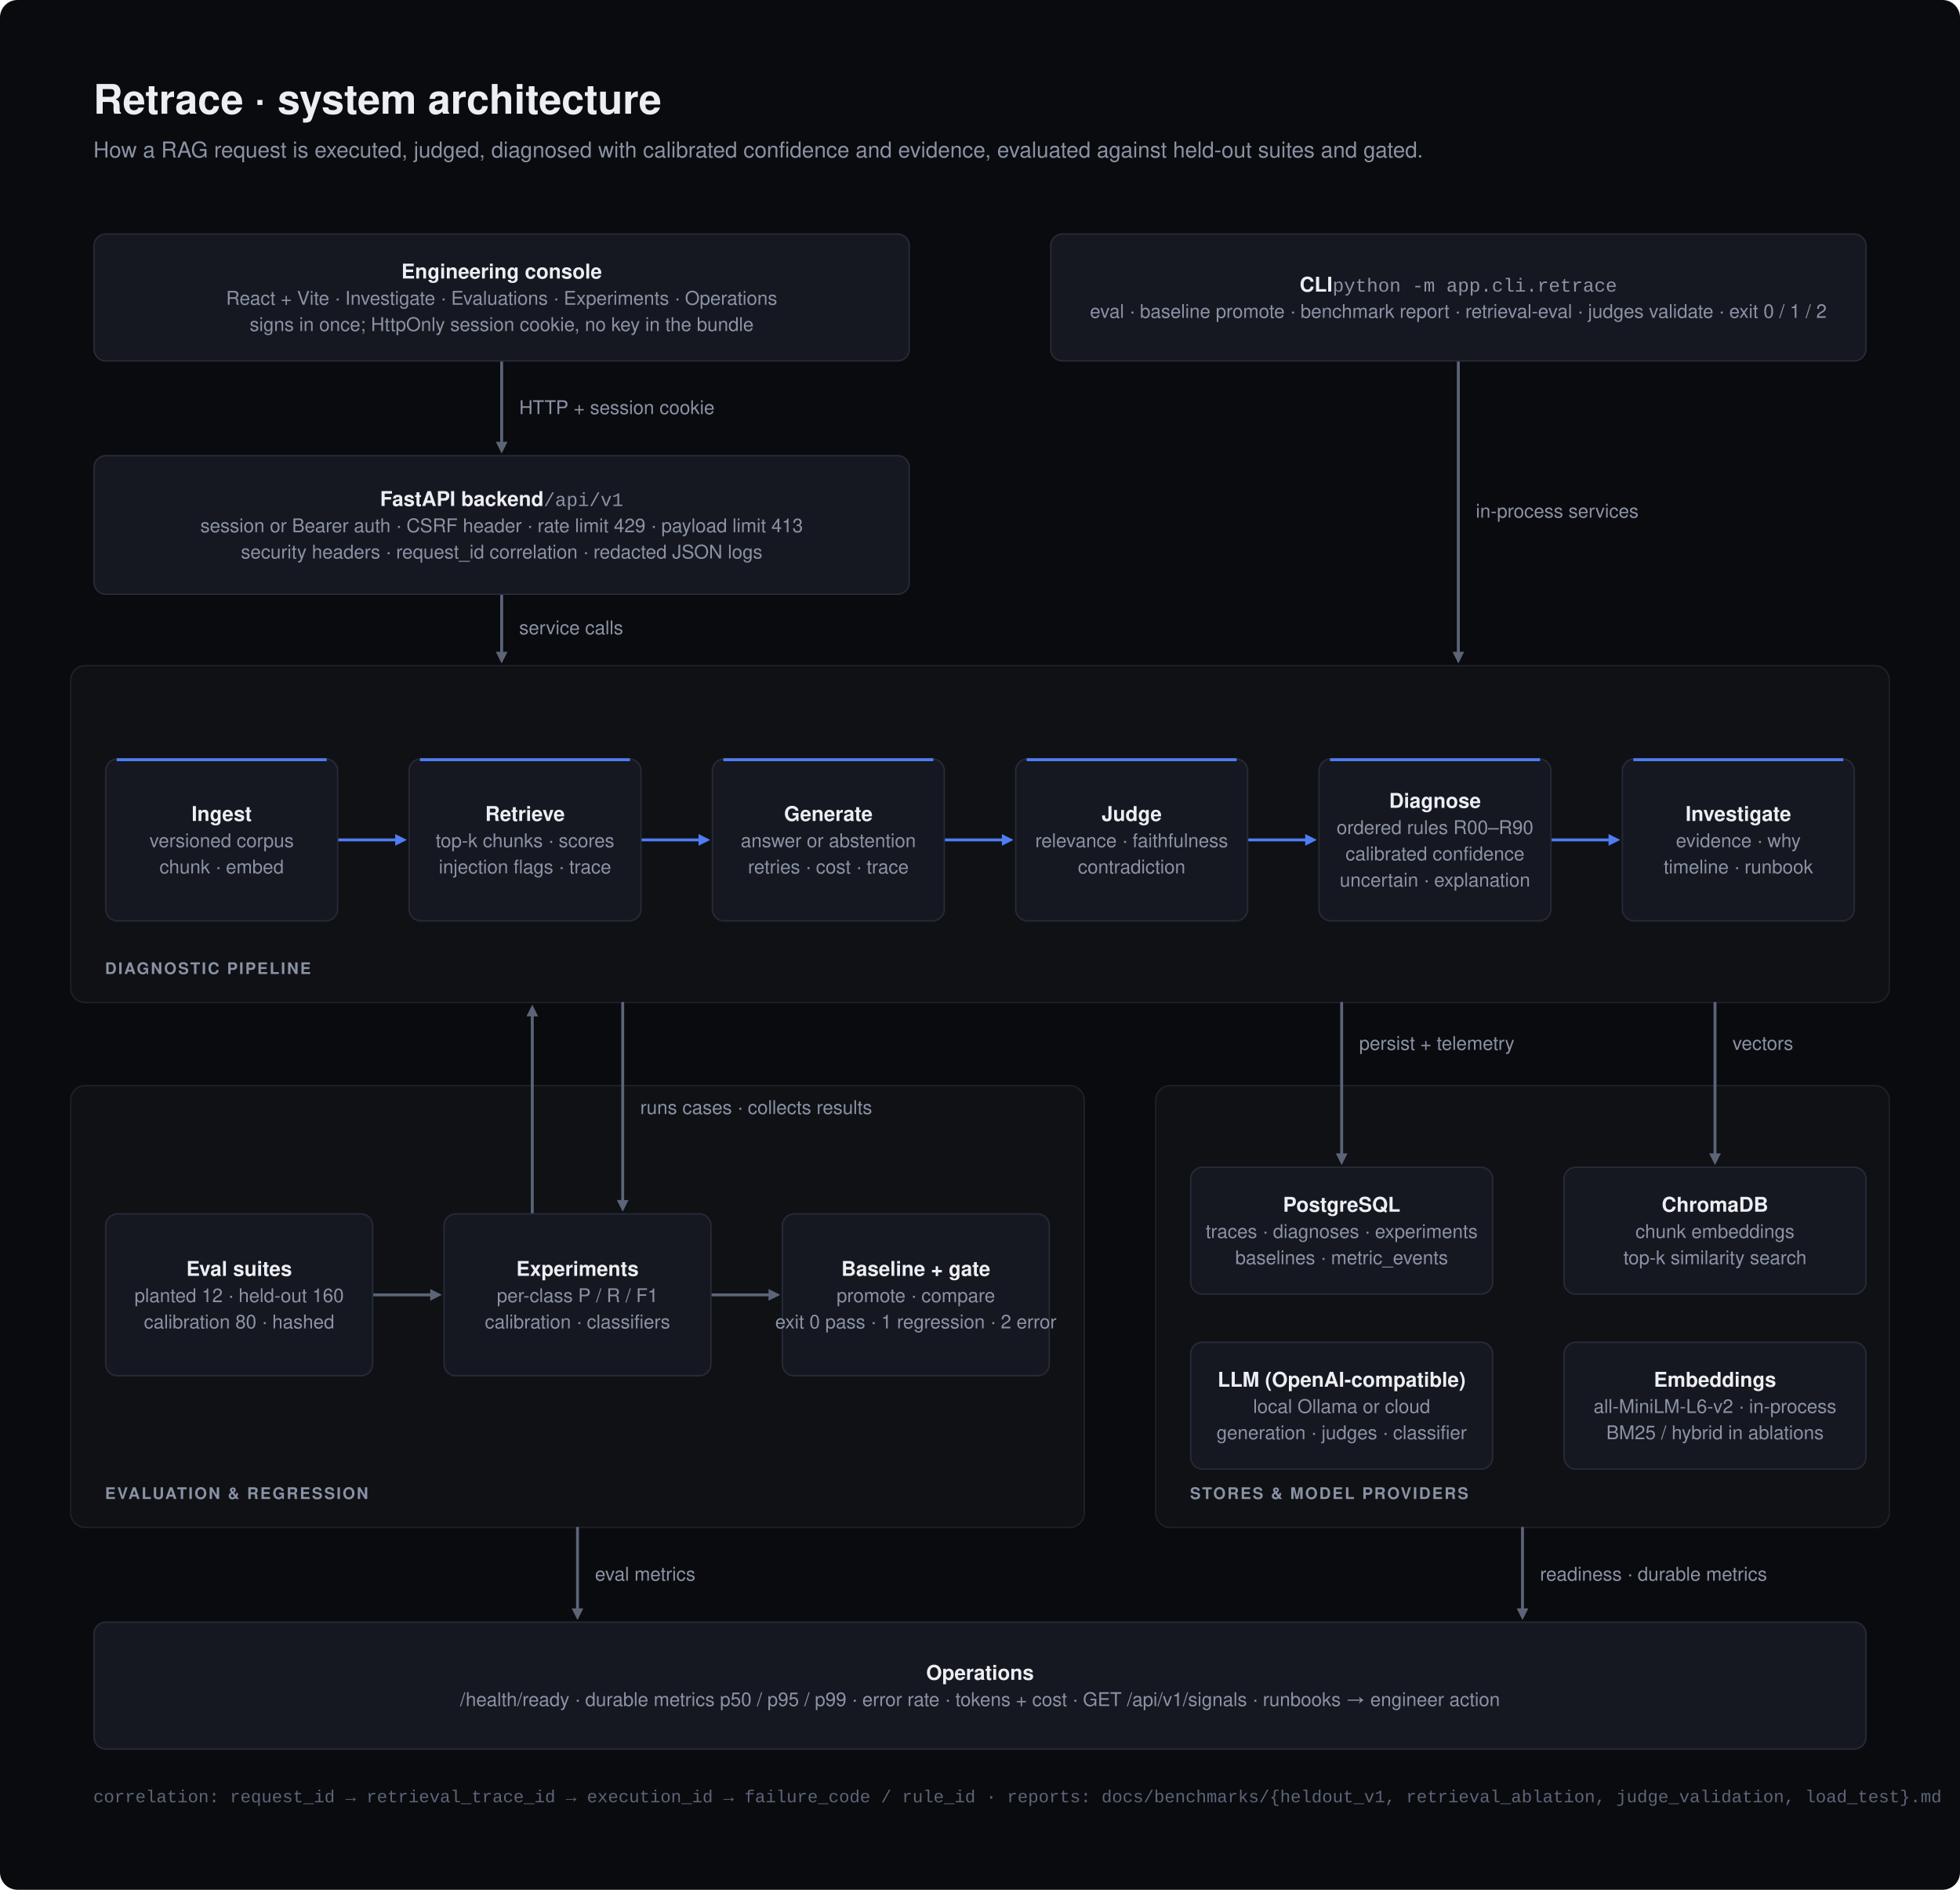
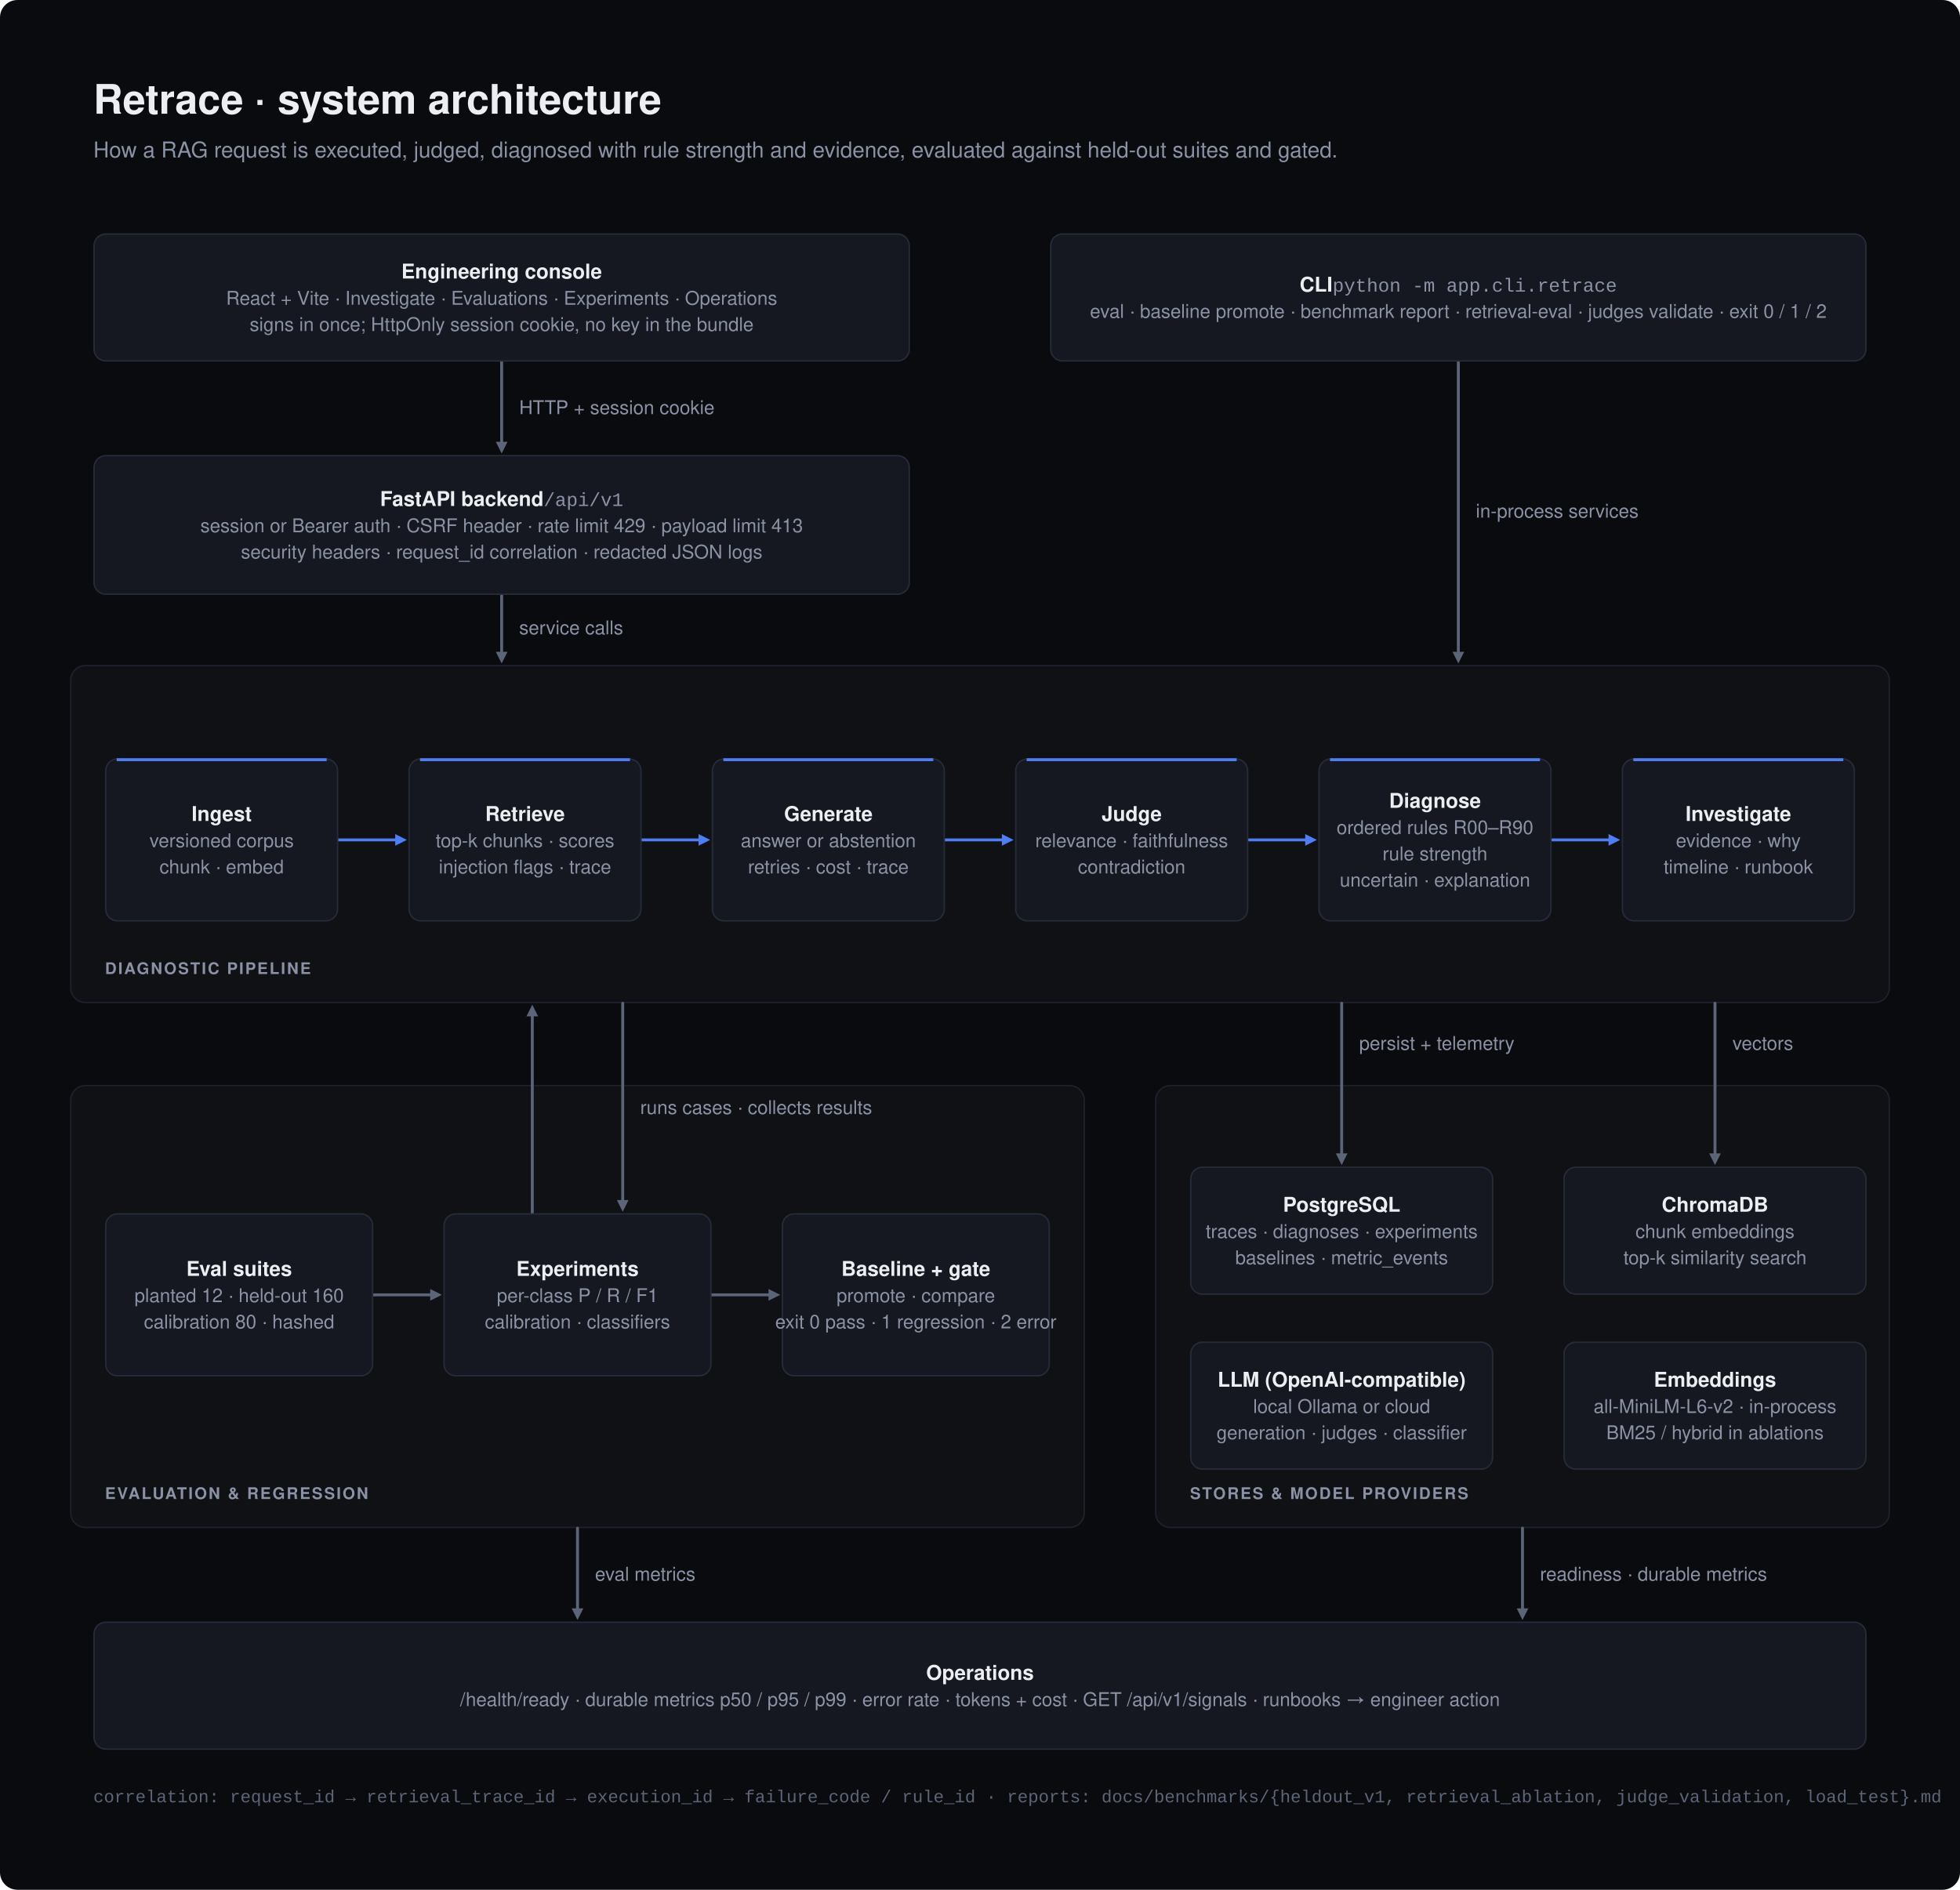
<svg xmlns="http://www.w3.org/2000/svg" width="1344" height="1296" viewBox="0 0 1344 1296" role="img" aria-labelledby="t d">
  <defs>
    <marker id="ag" orient="auto" markerWidth="5" markerHeight="5" refX="2" refY="2" overflow="visible">
      <path d="M0 0 L4 2 L0 4 Z" fill="#5c6478" />
    </marker>
    <marker id="aa" orient="auto" markerWidth="5" markerHeight="5" refX="2" refY="2" overflow="visible">
      <path d="M0 0 L4 2 L0 4 Z" fill="#4f7df3" />
    </marker>
  </defs>
  <rect width="1344" height="1296" rx="12" fill="#0a0b0e" />
  <rect x="48.5" y="456.5" width="1247" height="231" rx="10" fill="#0f1115" stroke="#1c212c" />
  <rect x="48.5" y="744.5" width="695" height="303" rx="10" fill="#0f1115" stroke="#1c212c" />
  <rect x="792.5" y="744.5" width="503" height="303" rx="10" fill="#0f1115" stroke="#1c212c" />
  <path d="M 344 248 L 344 307" fill="none" stroke="#5c6478" stroke-width="2" stroke-linecap="round" marker-end="url(#ag)" />
  <path d="M 344 408 L 344 451" fill="none" stroke="#5c6478" stroke-width="2" stroke-linecap="round" marker-end="url(#ag)" />
  <path d="M 1000 248 L 1000 451" fill="none" stroke="#5c6478" stroke-width="2" stroke-linecap="round" marker-end="url(#ag)" />
  <path d="M 232 576 L 275 576" fill="none" stroke="#4f7df3" stroke-width="2" stroke-linecap="round" marker-end="url(#aa)" />
  <path d="M 440 576 L 483 576" fill="none" stroke="#4f7df3" stroke-width="2" stroke-linecap="round" marker-end="url(#aa)" />
  <path d="M 648 576 L 691 576" fill="none" stroke="#4f7df3" stroke-width="2" stroke-linecap="round" marker-end="url(#aa)" />
  <path d="M 856 576 L 899 576" fill="none" stroke="#4f7df3" stroke-width="2" stroke-linecap="round" marker-end="url(#aa)" />
  <path d="M 1064 576 L 1107 576" fill="none" stroke="#4f7df3" stroke-width="2" stroke-linecap="round" marker-end="url(#aa)" />
  <path d="M 365 832 L 365 693" fill="none" stroke="#5c6478" stroke-width="2" stroke-linecap="round" marker-end="url(#ag)" />
  <path d="M 427 688 L 427 827" fill="none" stroke="#5c6478" stroke-width="2" stroke-linecap="round" marker-end="url(#ag)" />
  <path d="M 920 688 L 920 795" fill="none" stroke="#5c6478" stroke-width="2" stroke-linecap="round" marker-end="url(#ag)" />
  <path d="M 1176 688 L 1176 795" fill="none" stroke="#5c6478" stroke-width="2" stroke-linecap="round" marker-end="url(#ag)" />
  <path d="M 256 888 L 299 888" fill="none" stroke="#5c6478" stroke-width="2" stroke-linecap="round" marker-end="url(#ag)" />
  <path d="M 488 888 L 531 888" fill="none" stroke="#5c6478" stroke-width="2" stroke-linecap="round" marker-end="url(#ag)" />
  <path d="M 396 1048 L 396 1107" fill="none" stroke="#5c6478" stroke-width="2" stroke-linecap="round" marker-end="url(#ag)" />
  <path d="M 1044 1048 L 1044 1107" fill="none" stroke="#5c6478" stroke-width="2" stroke-linecap="round" marker-end="url(#ag)" />
  <rect x="64.5" y="160.5" width="559" height="87" rx="8" fill="#151820" stroke="#262b38" />
  <text x="344.0" y="191.0" text-anchor="middle" font-family="'IBM Plex Sans','Segoe UI',-apple-system,Helvetica,Arial,sans-serif" font-size="14" font-weight="600" fill="#eceef2">Engineering console</text>
  <text x="344.0" y="209.0" text-anchor="middle" font-family="'IBM Plex Sans','Segoe UI',-apple-system,Helvetica,Arial,sans-serif" font-size="13" fill="#8b92a5">React + Vite · Investigate · Evaluations · Experiments · Operations</text>
  <text x="344.0" y="227.0" text-anchor="middle" font-family="'IBM Plex Sans','Segoe UI',-apple-system,Helvetica,Arial,sans-serif" font-size="13" fill="#8b92a5">signs in once; HttpOnly session cookie, no key in the bundle</text>
  <rect x="720.5" y="160.5" width="559" height="87" rx="8" fill="#151820" stroke="#262b38" />
  <text x="1000.0" y="200.0" text-anchor="middle" font-family="'IBM Plex Sans','Segoe UI',-apple-system,Helvetica,Arial,sans-serif" font-size="14" font-weight="600" fill="#eceef2">CLI<tspan font-family="'IBM Plex Mono',ui-monospace,Consolas,'Courier New',monospace" font-weight="400" font-size="13" fill="#8b92a5"> python -m app.cli.retrace</tspan>
  </text>
  <text x="1000.0" y="218.0" text-anchor="middle" font-family="'IBM Plex Sans','Segoe UI',-apple-system,Helvetica,Arial,sans-serif" font-size="13" fill="#8b92a5">eval · baseline promote · benchmark report · retrieval-eval · judges validate · exit 0 / 1 / 2</text>
  <rect x="64.5" y="312.5" width="559" height="95" rx="8" fill="#151820" stroke="#262b38" />
  <text x="344.0" y="347.0" text-anchor="middle" font-family="'IBM Plex Sans','Segoe UI',-apple-system,Helvetica,Arial,sans-serif" font-size="14" font-weight="600" fill="#eceef2">FastAPI backend<tspan font-family="'IBM Plex Mono',ui-monospace,Consolas,'Courier New',monospace" font-weight="400" font-size="13" fill="#8b92a5"> /api/v1</tspan>
  </text>
  <text x="344.0" y="365.0" text-anchor="middle" font-family="'IBM Plex Sans','Segoe UI',-apple-system,Helvetica,Arial,sans-serif" font-size="13" fill="#8b92a5">session or Bearer auth · CSRF header · rate limit 429 · payload limit 413</text>
  <text x="344.0" y="383.0" text-anchor="middle" font-family="'IBM Plex Sans','Segoe UI',-apple-system,Helvetica,Arial,sans-serif" font-size="13" fill="#8b92a5">security headers · request_id correlation · redacted JSON logs</text>
  <rect x="72.5" y="520.5" width="159" height="111" rx="8" fill="#151820" stroke="#262b38" />
  <path d="M 80 521 H 224" stroke="#4f7df3" stroke-width="2" />
  <text x="152.0" y="563.0" text-anchor="middle" font-family="'IBM Plex Sans','Segoe UI',-apple-system,Helvetica,Arial,sans-serif" font-size="14" font-weight="600" fill="#eceef2">Ingest</text>
  <text x="152.0" y="581.0" text-anchor="middle" font-family="'IBM Plex Sans','Segoe UI',-apple-system,Helvetica,Arial,sans-serif" font-size="13" fill="#8b92a5">versioned corpus</text>
  <text x="152.0" y="599.0" text-anchor="middle" font-family="'IBM Plex Sans','Segoe UI',-apple-system,Helvetica,Arial,sans-serif" font-size="13" fill="#8b92a5">chunk · embed</text>
  <rect x="280.5" y="520.5" width="159" height="111" rx="8" fill="#151820" stroke="#262b38" />
  <path d="M 288 521 H 432" stroke="#4f7df3" stroke-width="2" />
  <text x="360.0" y="563.0" text-anchor="middle" font-family="'IBM Plex Sans','Segoe UI',-apple-system,Helvetica,Arial,sans-serif" font-size="14" font-weight="600" fill="#eceef2">Retrieve</text>
  <text x="360.0" y="581.0" text-anchor="middle" font-family="'IBM Plex Sans','Segoe UI',-apple-system,Helvetica,Arial,sans-serif" font-size="13" fill="#8b92a5">top-k chunks · scores</text>
  <text x="360.0" y="599.0" text-anchor="middle" font-family="'IBM Plex Sans','Segoe UI',-apple-system,Helvetica,Arial,sans-serif" font-size="13" fill="#8b92a5">injection flags · trace</text>
  <rect x="488.5" y="520.5" width="159" height="111" rx="8" fill="#151820" stroke="#262b38" />
  <path d="M 496 521 H 640" stroke="#4f7df3" stroke-width="2" />
  <text x="568.0" y="563.0" text-anchor="middle" font-family="'IBM Plex Sans','Segoe UI',-apple-system,Helvetica,Arial,sans-serif" font-size="14" font-weight="600" fill="#eceef2">Generate</text>
  <text x="568.0" y="581.0" text-anchor="middle" font-family="'IBM Plex Sans','Segoe UI',-apple-system,Helvetica,Arial,sans-serif" font-size="13" fill="#8b92a5">answer or abstention</text>
  <text x="568.0" y="599.0" text-anchor="middle" font-family="'IBM Plex Sans','Segoe UI',-apple-system,Helvetica,Arial,sans-serif" font-size="13" fill="#8b92a5">retries · cost · trace</text>
  <rect x="696.5" y="520.5" width="159" height="111" rx="8" fill="#151820" stroke="#262b38" />
  <path d="M 704 521 H 848" stroke="#4f7df3" stroke-width="2" />
  <text x="776.0" y="563.0" text-anchor="middle" font-family="'IBM Plex Sans','Segoe UI',-apple-system,Helvetica,Arial,sans-serif" font-size="14" font-weight="600" fill="#eceef2">Judge</text>
  <text x="776.0" y="581.0" text-anchor="middle" font-family="'IBM Plex Sans','Segoe UI',-apple-system,Helvetica,Arial,sans-serif" font-size="13" fill="#8b92a5">relevance · faithfulness</text>
  <text x="776.0" y="599.0" text-anchor="middle" font-family="'IBM Plex Sans','Segoe UI',-apple-system,Helvetica,Arial,sans-serif" font-size="13" fill="#8b92a5">contradiction</text>
  <rect x="904.5" y="520.5" width="159" height="111" rx="8" fill="#151820" stroke="#262b38" />
  <path d="M 912 521 H 1056" stroke="#4f7df3" stroke-width="2" />
  <text x="984.0" y="554.0" text-anchor="middle" font-family="'IBM Plex Sans','Segoe UI',-apple-system,Helvetica,Arial,sans-serif" font-size="14" font-weight="600" fill="#eceef2">Diagnose</text>
  <text x="984.0" y="572.0" text-anchor="middle" font-family="'IBM Plex Sans','Segoe UI',-apple-system,Helvetica,Arial,sans-serif" font-size="13" fill="#8b92a5">ordered rules R00–R90</text>
-   <text x="984.0" y="590.0" text-anchor="middle" font-family="'IBM Plex Sans','Segoe UI',-apple-system,Helvetica,Arial,sans-serif" font-size="13" fill="#8b92a5">calibrated confidence</text>
+   <text x="984.0" y="590.0" text-anchor="middle" font-family="'IBM Plex Sans','Segoe UI',-apple-system,Helvetica,Arial,sans-serif" font-size="13" fill="#8b92a5">rule strength</text>
  <text x="984.0" y="608.0" text-anchor="middle" font-family="'IBM Plex Sans','Segoe UI',-apple-system,Helvetica,Arial,sans-serif" font-size="13" fill="#8b92a5">uncertain · explanation</text>
  <rect x="1112.5" y="520.5" width="159" height="111" rx="8" fill="#151820" stroke="#262b38" />
  <path d="M 1120 521 H 1264" stroke="#4f7df3" stroke-width="2" />
  <text x="1192.0" y="563.0" text-anchor="middle" font-family="'IBM Plex Sans','Segoe UI',-apple-system,Helvetica,Arial,sans-serif" font-size="14" font-weight="600" fill="#eceef2">Investigate</text>
  <text x="1192.0" y="581.0" text-anchor="middle" font-family="'IBM Plex Sans','Segoe UI',-apple-system,Helvetica,Arial,sans-serif" font-size="13" fill="#8b92a5">evidence · why</text>
  <text x="1192.0" y="599.0" text-anchor="middle" font-family="'IBM Plex Sans','Segoe UI',-apple-system,Helvetica,Arial,sans-serif" font-size="13" fill="#8b92a5">timeline · runbook</text>
  <rect x="72.5" y="832.5" width="183" height="111" rx="8" fill="#151820" stroke="#262b38" />
  <text x="164.0" y="875.0" text-anchor="middle" font-family="'IBM Plex Sans','Segoe UI',-apple-system,Helvetica,Arial,sans-serif" font-size="14" font-weight="600" fill="#eceef2">Eval suites</text>
  <text x="164.0" y="893.0" text-anchor="middle" font-family="'IBM Plex Sans','Segoe UI',-apple-system,Helvetica,Arial,sans-serif" font-size="13" fill="#8b92a5">planted 12 · held-out 160</text>
  <text x="164.0" y="911.0" text-anchor="middle" font-family="'IBM Plex Sans','Segoe UI',-apple-system,Helvetica,Arial,sans-serif" font-size="13" fill="#8b92a5">calibration 80 · hashed</text>
  <rect x="304.5" y="832.5" width="183" height="111" rx="8" fill="#151820" stroke="#262b38" />
  <text x="396.0" y="875.0" text-anchor="middle" font-family="'IBM Plex Sans','Segoe UI',-apple-system,Helvetica,Arial,sans-serif" font-size="14" font-weight="600" fill="#eceef2">Experiments</text>
  <text x="396.0" y="893.0" text-anchor="middle" font-family="'IBM Plex Sans','Segoe UI',-apple-system,Helvetica,Arial,sans-serif" font-size="13" fill="#8b92a5">per-class P / R / F1</text>
  <text x="396.0" y="911.0" text-anchor="middle" font-family="'IBM Plex Sans','Segoe UI',-apple-system,Helvetica,Arial,sans-serif" font-size="13" fill="#8b92a5">calibration · classifiers</text>
  <rect x="536.5" y="832.5" width="183" height="111" rx="8" fill="#151820" stroke="#262b38" />
  <text x="628.0" y="875.0" text-anchor="middle" font-family="'IBM Plex Sans','Segoe UI',-apple-system,Helvetica,Arial,sans-serif" font-size="14" font-weight="600" fill="#eceef2">Baseline + gate</text>
  <text x="628.0" y="893.0" text-anchor="middle" font-family="'IBM Plex Sans','Segoe UI',-apple-system,Helvetica,Arial,sans-serif" font-size="13" fill="#8b92a5">promote · compare</text>
  <text x="628.0" y="911.0" text-anchor="middle" font-family="'IBM Plex Sans','Segoe UI',-apple-system,Helvetica,Arial,sans-serif" font-size="13" fill="#8b92a5">exit 0 pass · 1 regression · 2 error</text>
  <rect x="816.5" y="800.5" width="207" height="87" rx="8" fill="#151820" stroke="#262b38" />
  <text x="920.0" y="831.0" text-anchor="middle" font-family="'IBM Plex Sans','Segoe UI',-apple-system,Helvetica,Arial,sans-serif" font-size="14" font-weight="600" fill="#eceef2">PostgreSQL</text>
  <text x="920.0" y="849.0" text-anchor="middle" font-family="'IBM Plex Sans','Segoe UI',-apple-system,Helvetica,Arial,sans-serif" font-size="13" fill="#8b92a5">traces · diagnoses · experiments</text>
  <text x="920.0" y="867.0" text-anchor="middle" font-family="'IBM Plex Sans','Segoe UI',-apple-system,Helvetica,Arial,sans-serif" font-size="13" fill="#8b92a5">baselines · metric_events</text>
  <rect x="1072.5" y="800.5" width="207" height="87" rx="8" fill="#151820" stroke="#262b38" />
  <text x="1176.0" y="831.0" text-anchor="middle" font-family="'IBM Plex Sans','Segoe UI',-apple-system,Helvetica,Arial,sans-serif" font-size="14" font-weight="600" fill="#eceef2">ChromaDB</text>
  <text x="1176.0" y="849.0" text-anchor="middle" font-family="'IBM Plex Sans','Segoe UI',-apple-system,Helvetica,Arial,sans-serif" font-size="13" fill="#8b92a5">chunk embeddings</text>
  <text x="1176.0" y="867.0" text-anchor="middle" font-family="'IBM Plex Sans','Segoe UI',-apple-system,Helvetica,Arial,sans-serif" font-size="13" fill="#8b92a5">top-k similarity search</text>
  <rect x="816.5" y="920.5" width="207" height="87" rx="8" fill="#151820" stroke="#262b38" />
  <text x="920.0" y="951.0" text-anchor="middle" font-family="'IBM Plex Sans','Segoe UI',-apple-system,Helvetica,Arial,sans-serif" font-size="14" font-weight="600" fill="#eceef2">LLM (OpenAI-compatible)</text>
  <text x="920.0" y="969.0" text-anchor="middle" font-family="'IBM Plex Sans','Segoe UI',-apple-system,Helvetica,Arial,sans-serif" font-size="13" fill="#8b92a5">local Ollama or cloud</text>
  <text x="920.0" y="987.0" text-anchor="middle" font-family="'IBM Plex Sans','Segoe UI',-apple-system,Helvetica,Arial,sans-serif" font-size="13" fill="#8b92a5">generation · judges · classifier</text>
  <rect x="1072.5" y="920.5" width="207" height="87" rx="8" fill="#151820" stroke="#262b38" />
  <text x="1176.0" y="951.0" text-anchor="middle" font-family="'IBM Plex Sans','Segoe UI',-apple-system,Helvetica,Arial,sans-serif" font-size="14" font-weight="600" fill="#eceef2">Embeddings</text>
  <text x="1176.0" y="969.0" text-anchor="middle" font-family="'IBM Plex Sans','Segoe UI',-apple-system,Helvetica,Arial,sans-serif" font-size="13" fill="#8b92a5">all-MiniLM-L6-v2 · in-process</text>
  <text x="1176.0" y="987.0" text-anchor="middle" font-family="'IBM Plex Sans','Segoe UI',-apple-system,Helvetica,Arial,sans-serif" font-size="13" fill="#8b92a5">BM25 / hybrid in ablations</text>
  <rect x="64.5" y="1112.5" width="1215" height="87" rx="8" fill="#151820" stroke="#262b38" />
  <text x="672.0" y="1152.0" text-anchor="middle" font-family="'IBM Plex Sans','Segoe UI',-apple-system,Helvetica,Arial,sans-serif" font-size="14" font-weight="600" fill="#eceef2">Operations</text>
  <text x="672.0" y="1170.0" text-anchor="middle" font-family="'IBM Plex Sans','Segoe UI',-apple-system,Helvetica,Arial,sans-serif" font-size="13" fill="#8b92a5">/health/ready · durable metrics p50 / p95 / p99 · error rate · tokens + cost · GET /api/v1/signals · runbooks → engineer action</text>
  <text x="64" y="78" font-family="'IBM Plex Sans','Segoe UI',-apple-system,Helvetica,Arial,sans-serif" font-size="28" font-weight="600" fill="#eceef2">Retrace · system architecture</text>
-   <text x="64" y="108" font-family="'IBM Plex Sans','Segoe UI',-apple-system,Helvetica,Arial,sans-serif" font-size="15" fill="#8b92a5">How a RAG request is executed, judged, diagnosed with calibrated confidence and evidence, evaluated against held-out suites and gated.</text>
+   <text x="64" y="108" font-family="'IBM Plex Sans','Segoe UI',-apple-system,Helvetica,Arial,sans-serif" font-size="15" fill="#8b92a5">How a RAG request is executed, judged, diagnosed with rule strength and evidence, evaluated against held-out suites and gated.</text>
  <text x="72" y="668" font-family="'IBM Plex Sans','Segoe UI',-apple-system,Helvetica,Arial,sans-serif" font-size="11" font-weight="600" letter-spacing="1.1" fill="#8b92a5">DIAGNOSTIC PIPELINE</text>
  <text x="72" y="1028" font-family="'IBM Plex Sans','Segoe UI',-apple-system,Helvetica,Arial,sans-serif" font-size="11" font-weight="600" letter-spacing="1.1" fill="#8b92a5">EVALUATION &amp; REGRESSION</text>
  <text x="816" y="1028" font-family="'IBM Plex Sans','Segoe UI',-apple-system,Helvetica,Arial,sans-serif" font-size="11" font-weight="600" letter-spacing="1.1" fill="#8b92a5">STORES &amp; MODEL PROVIDERS</text>
  <text x="356" y="284" font-family="'IBM Plex Sans','Segoe UI',-apple-system,Helvetica,Arial,sans-serif" font-size="13" fill="#8b92a5">HTTP + session cookie</text>
  <text x="356" y="435" font-family="'IBM Plex Sans','Segoe UI',-apple-system,Helvetica,Arial,sans-serif" font-size="13" fill="#8b92a5">service calls</text>
  <text x="1012" y="355" font-family="'IBM Plex Sans','Segoe UI',-apple-system,Helvetica,Arial,sans-serif" font-size="13" fill="#8b92a5">in-process services</text>
  <text x="439" y="764" font-family="'IBM Plex Sans','Segoe UI',-apple-system,Helvetica,Arial,sans-serif" font-size="13" fill="#8b92a5">runs cases · collects results</text>
  <text x="932" y="720" font-family="'IBM Plex Sans','Segoe UI',-apple-system,Helvetica,Arial,sans-serif" font-size="13" fill="#8b92a5">persist + telemetry</text>
  <text x="1188" y="720" font-family="'IBM Plex Sans','Segoe UI',-apple-system,Helvetica,Arial,sans-serif" font-size="13" fill="#8b92a5">vectors</text>
  <text x="408" y="1084" font-family="'IBM Plex Sans','Segoe UI',-apple-system,Helvetica,Arial,sans-serif" font-size="13" fill="#8b92a5">eval metrics</text>
  <text x="1056" y="1084" font-family="'IBM Plex Sans','Segoe UI',-apple-system,Helvetica,Arial,sans-serif" font-size="13" fill="#8b92a5">readiness · durable metrics</text>
  <text x="64" y="1236" font-family="'IBM Plex Mono',ui-monospace,Consolas,'Courier New',monospace" font-size="12" fill="#5c6478">correlation: request_id → retrieval_trace_id → execution_id → failure_code / rule_id   ·   reports: docs/benchmarks/{heldout_v1, retrieval_ablation, judge_validation, load_test}.md</text>
</svg>
